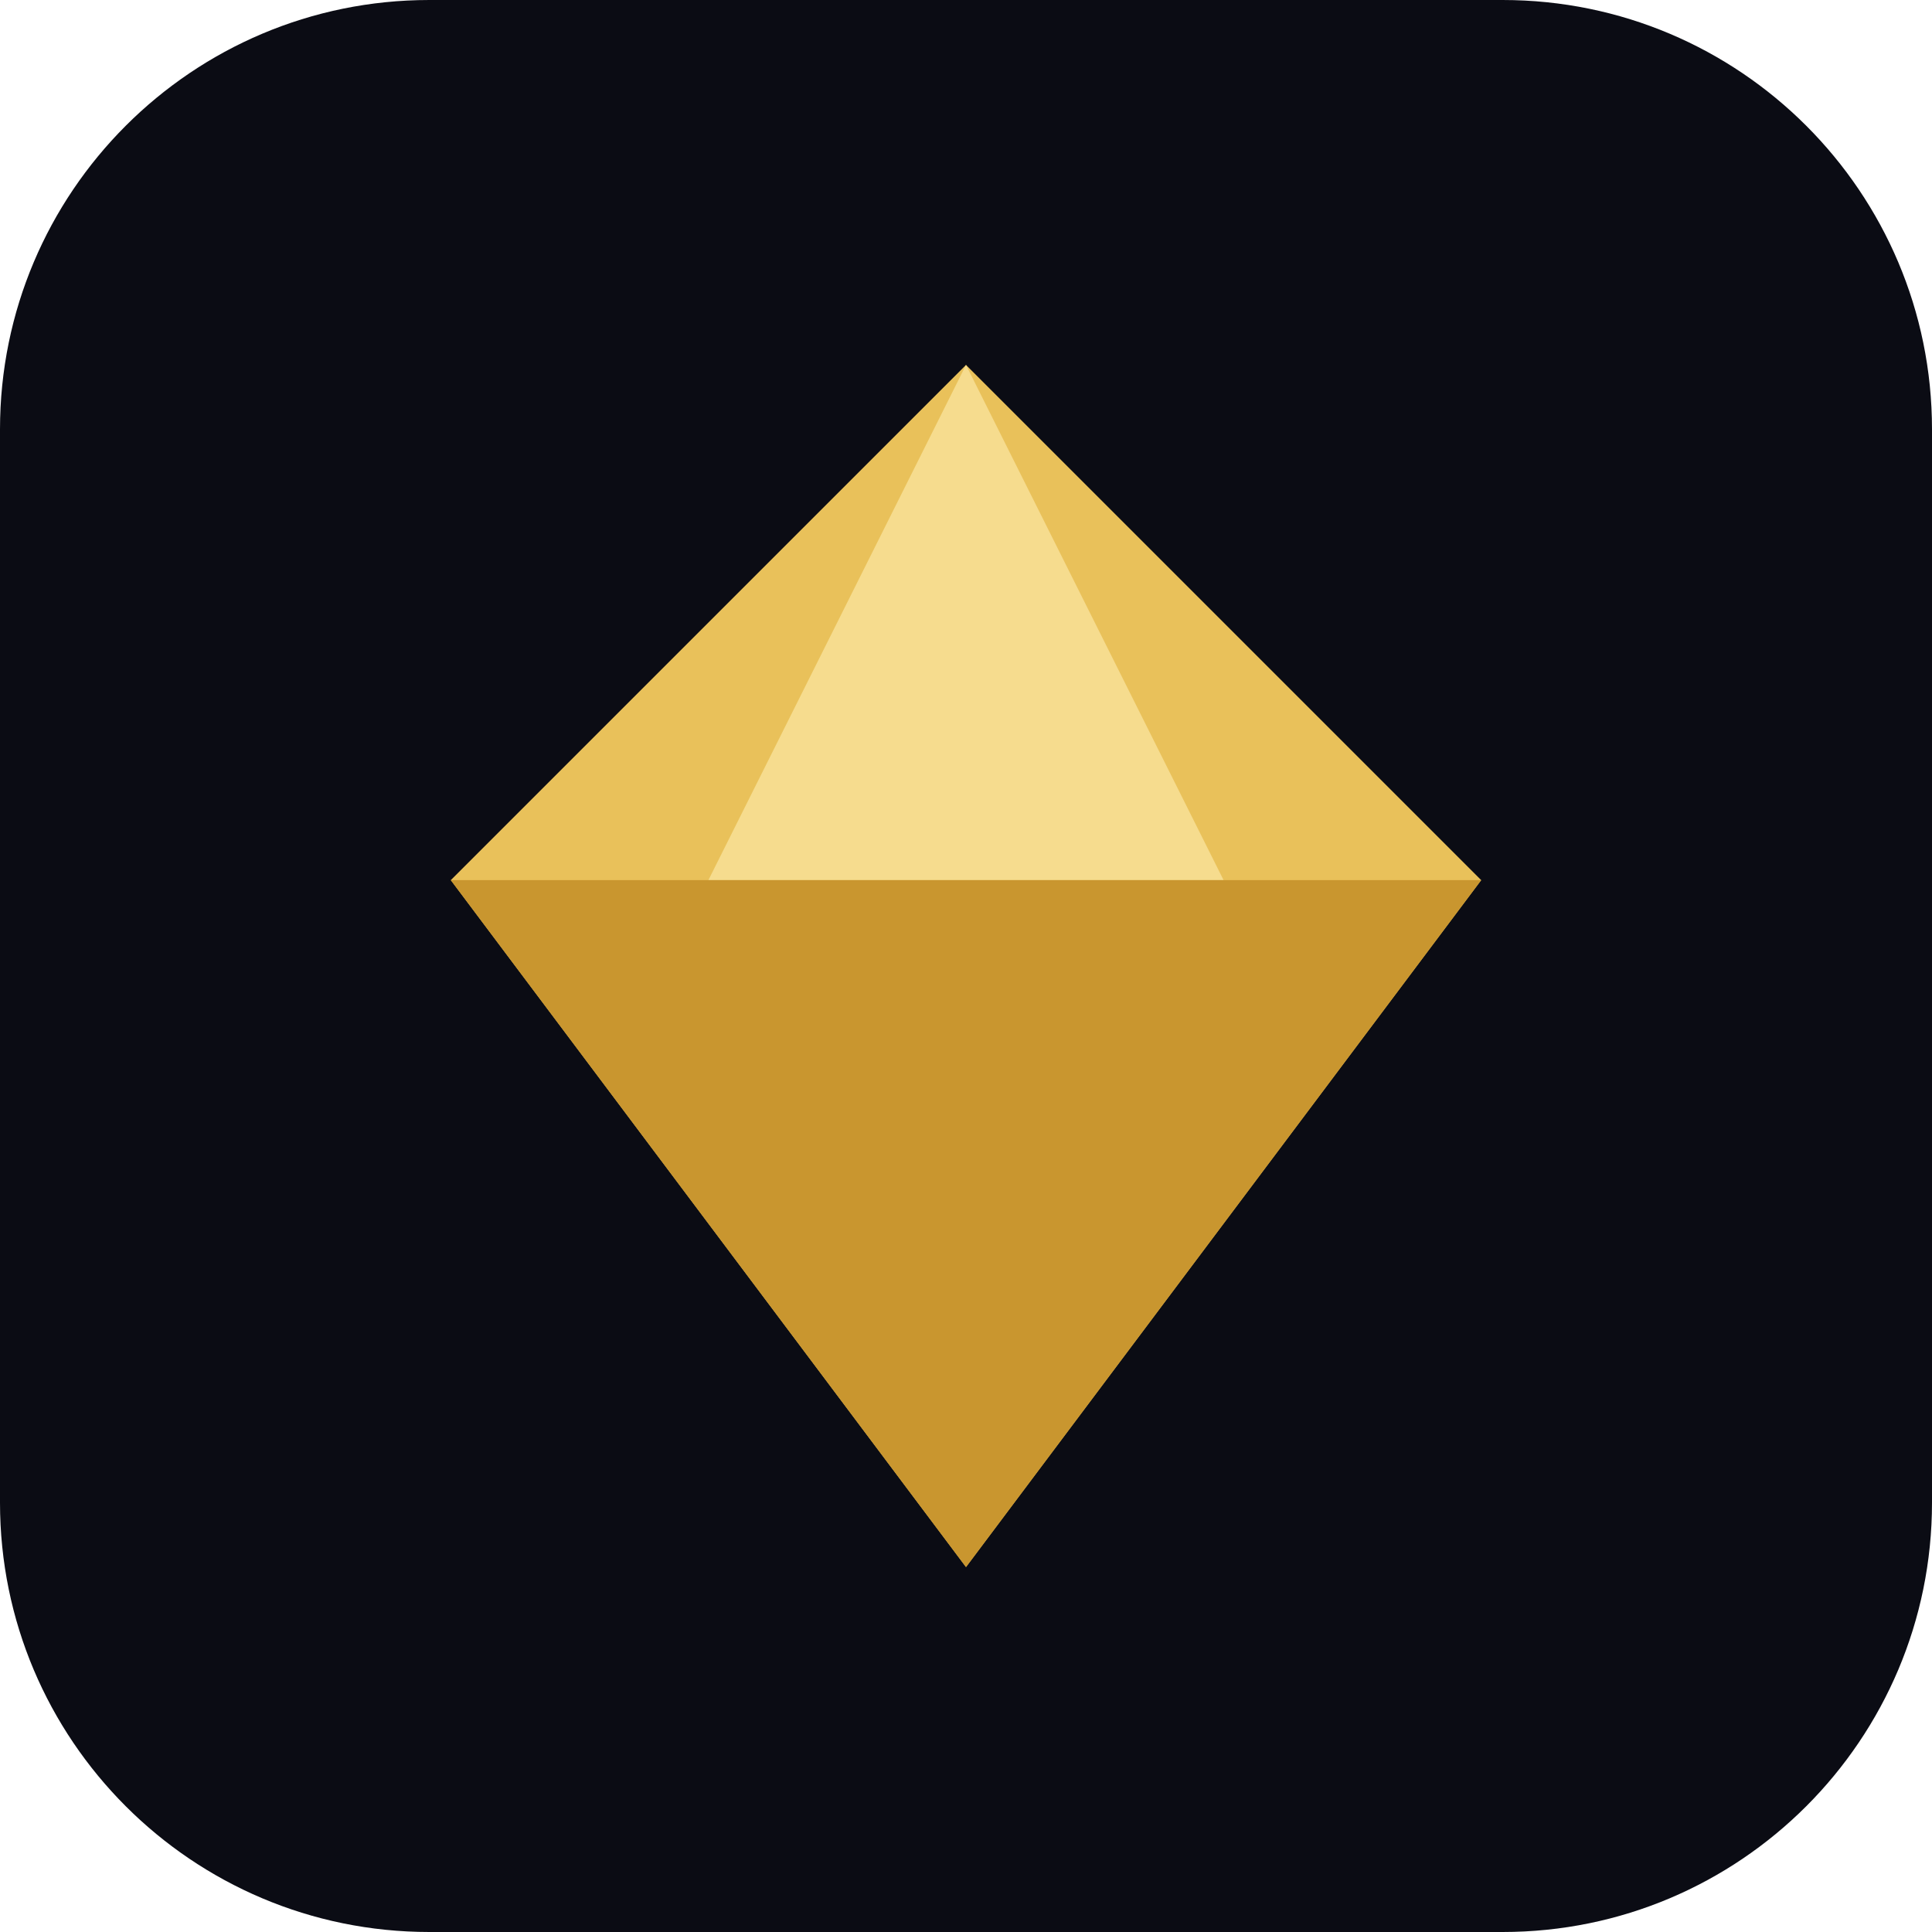
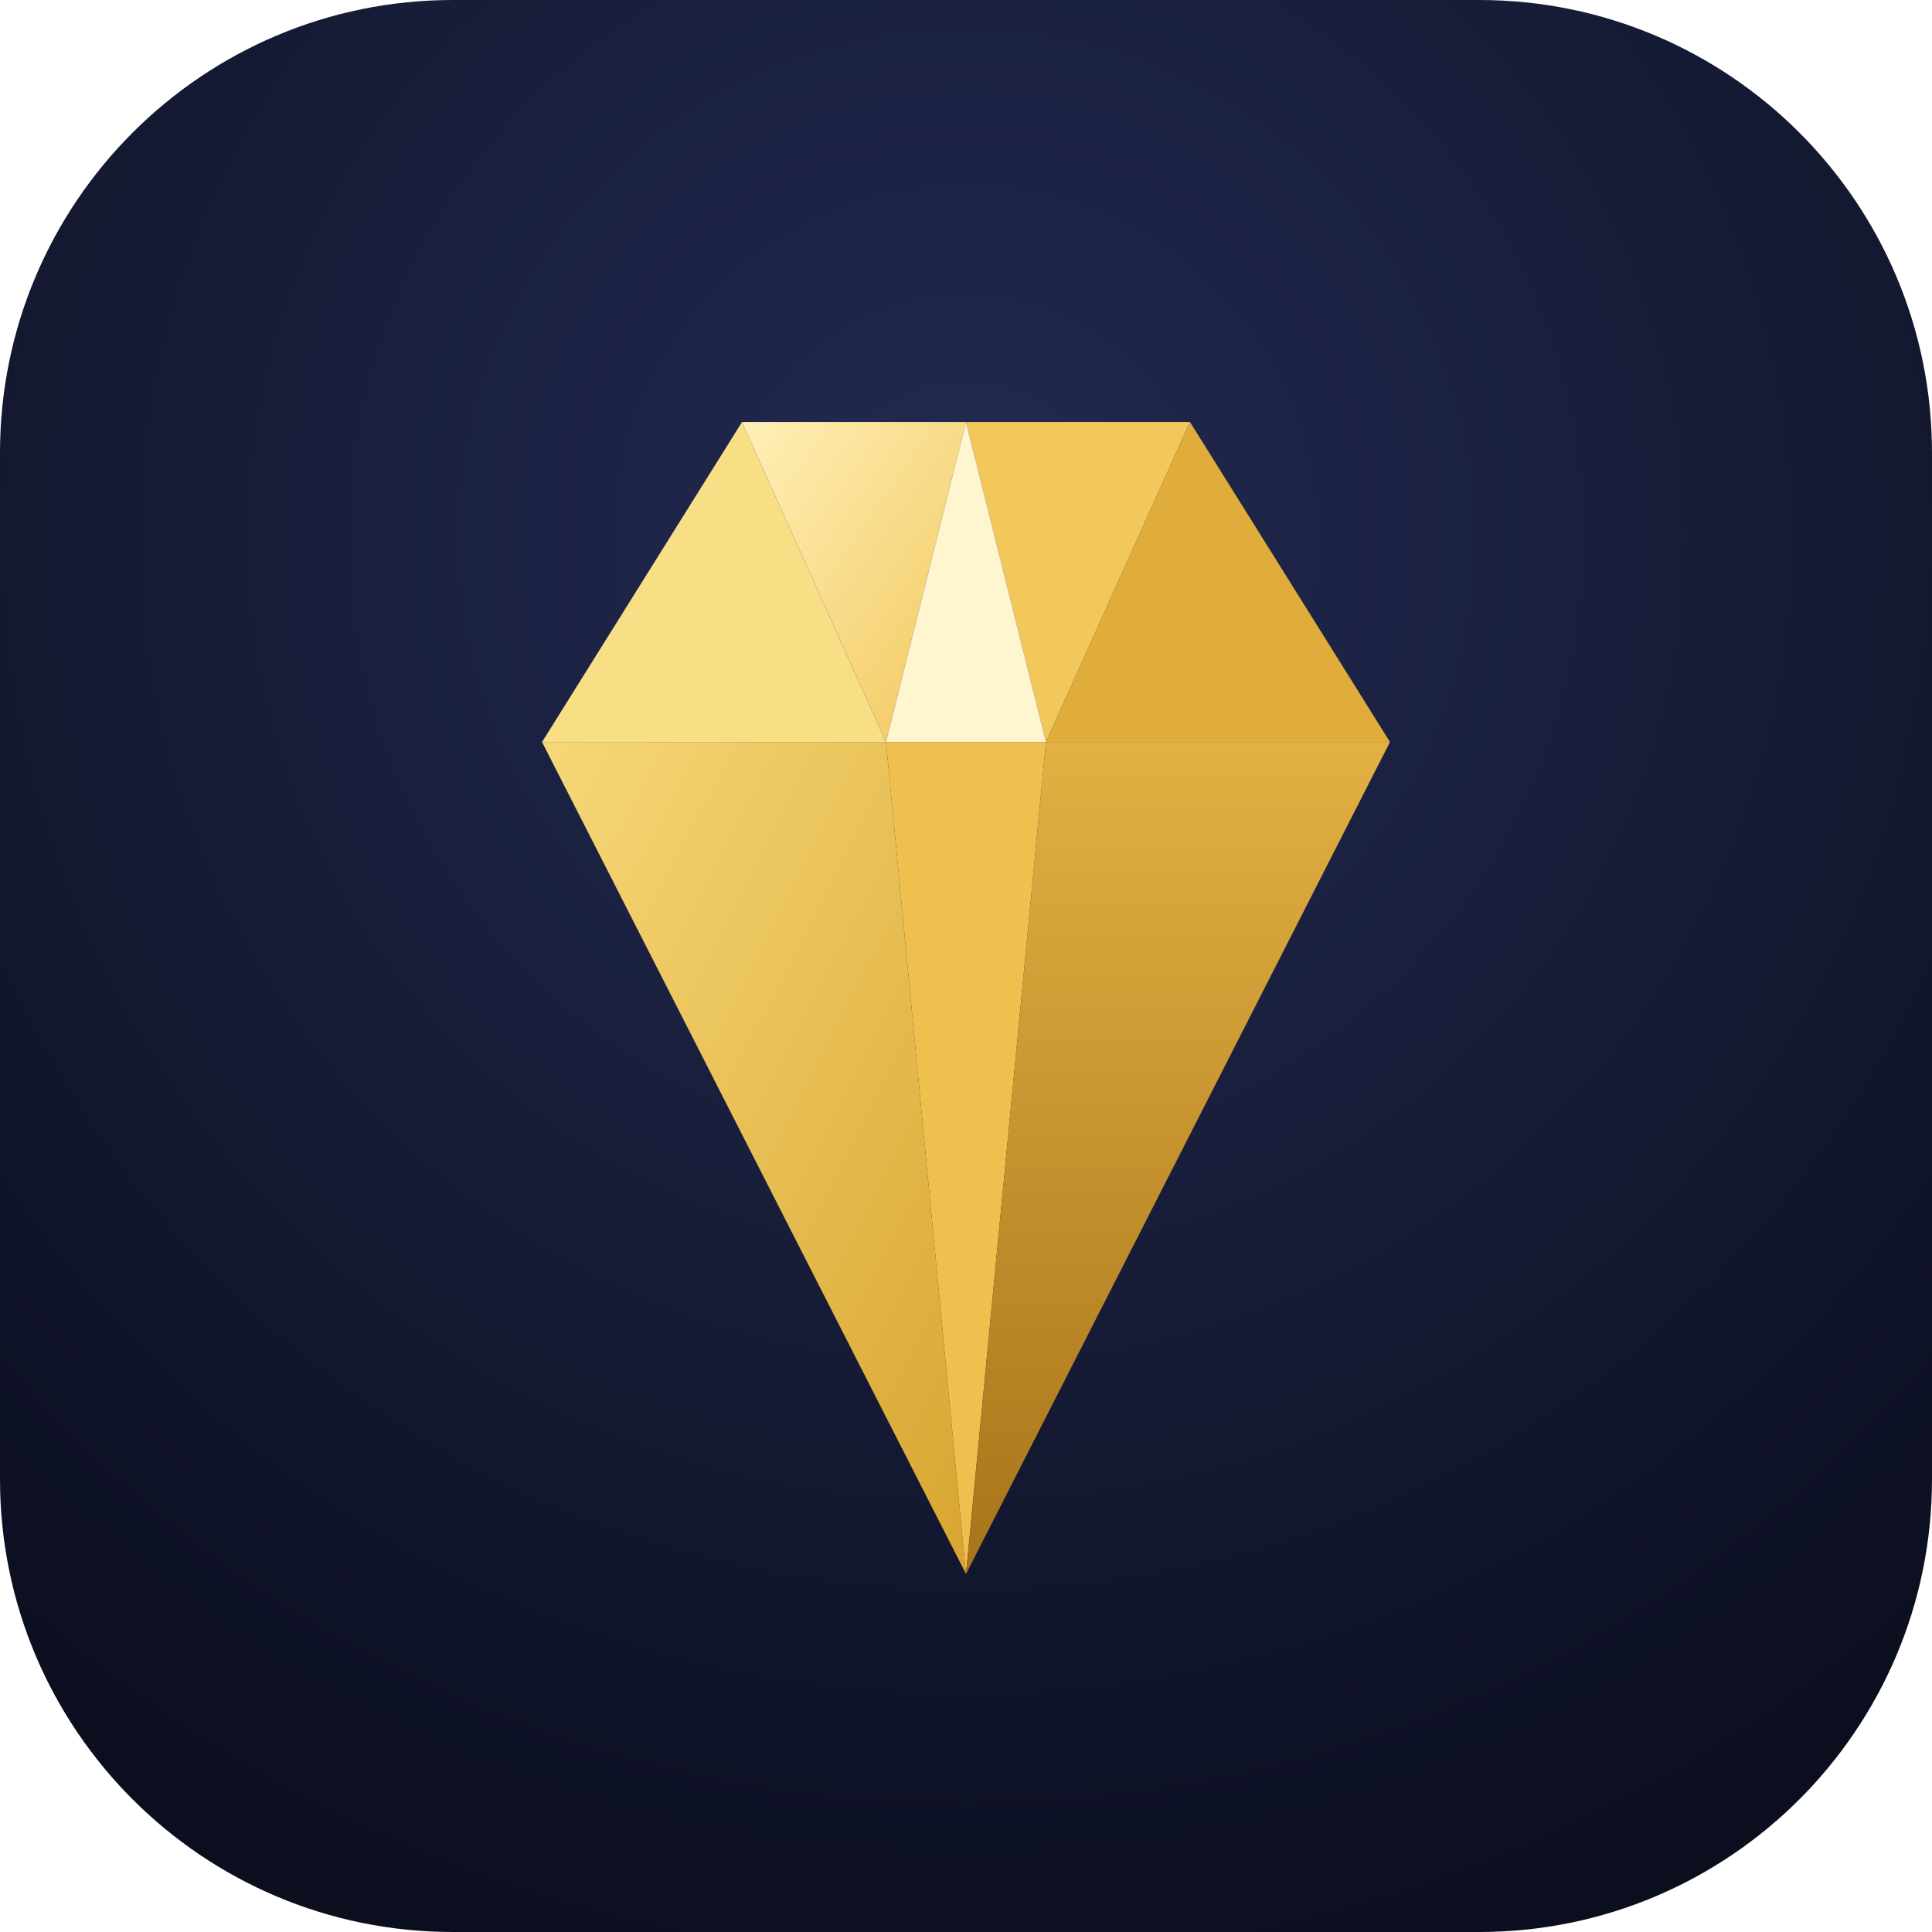
- <svg xmlns="http://www.w3.org/2000/svg" width="180" height="180" viewBox="0 0 180 180" fill="none">
-   <rect width="180" height="180" rx="40" fill="#0b0c14" />
-   <path d="M90 34 138 82 90 146 42 82Z" fill="#e9c15a" />
-   <path d="M90 34 66 82h48Z" fill="#f6dc8e" />
-   <path d="M42 82h96L90 146Z" fill="#c9962f" />
+ <svg xmlns="http://www.w3.org/2000/svg" viewBox="0 0 512 512">
+   <defs>
+     <radialGradient id="bg" cx="50%" cy="28%" r="80%">
+       <stop offset="0" stop-color="#232a52" />
+       <stop offset="1" stop-color="#0a0d1c" />
+     </radialGradient>
+   </defs>
+   <rect width="512" height="512" rx="120" fill="url(#bg)" />
+   <g transform="translate(256 256) scale(1.06) translate(-256 -256)">
+     <defs>
+       <linearGradient id="g1" x1="0" y1="0" x2="1" y2="1">
+         <stop offset="0" stop-color="#fff0b8" />
+         <stop offset="1" stop-color="#f2c75c" />
+       </linearGradient>
+       <linearGradient id="g2" x1="0" y1="0" x2="1" y2="1">
+         <stop offset="0" stop-color="#f6d878" />
+         <stop offset="1" stop-color="#d9a530" />
+       </linearGradient>
+       <linearGradient id="g3" x1="0" y1="0" x2="0" y2="1">
+         <stop offset="0" stop-color="#e3b043" />
+         <stop offset="1" stop-color="#a8741a" />
+       </linearGradient>
+     </defs>
+     <path d="M150 200 200 120 236 200Z" fill="#f8de85" />
+     <path d="M200 120H256L236 200Z" fill="url(#g1)" />
+     <path d="M256 120H312L276 200Z" fill="#f2c75c" />
+     <path d="M312 120 362 200H276Z" fill="#e0ad3a" />
+     <path d="M236 200 256 120 276 200Z" fill="#fff6d0" />
+     <path d="M150 200H236L256 408Z" fill="url(#g2)" />
+     <path d="M236 200H276L256 408Z" fill="#f0c04e" />
+     <path d="M276 200H362L256 408Z" fill="url(#g3)" />
+   </g>
</svg>
